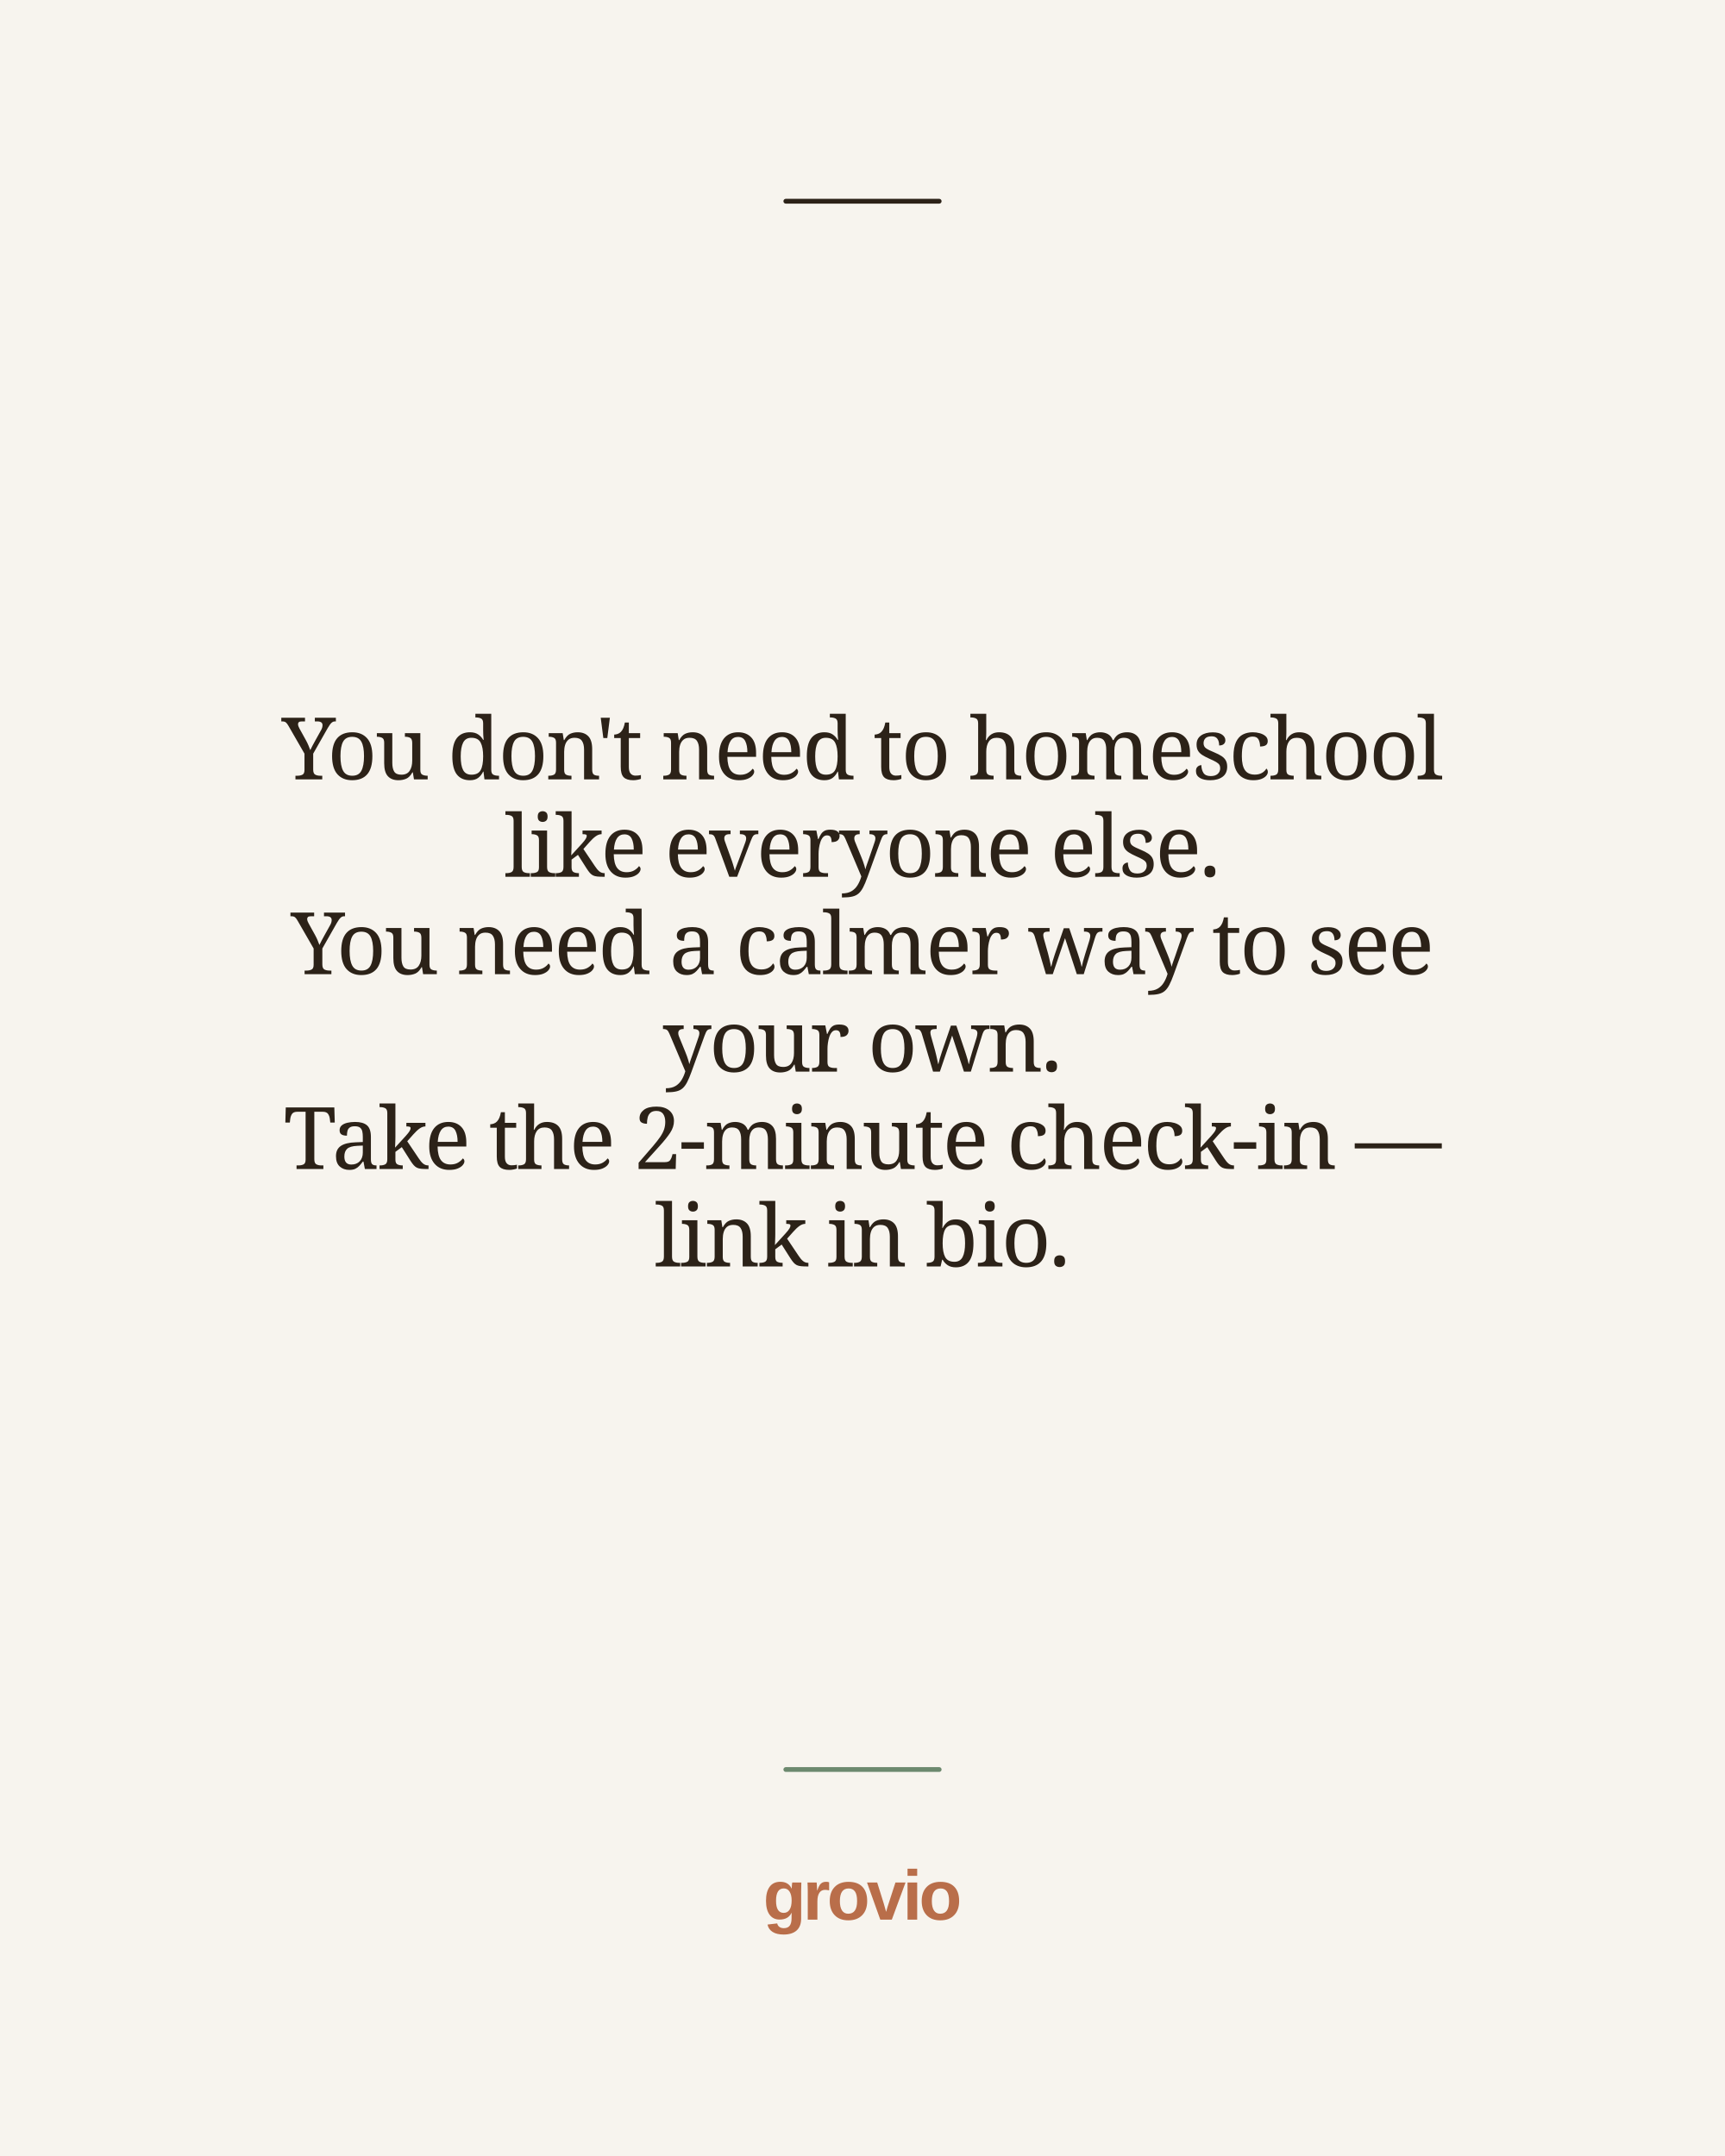
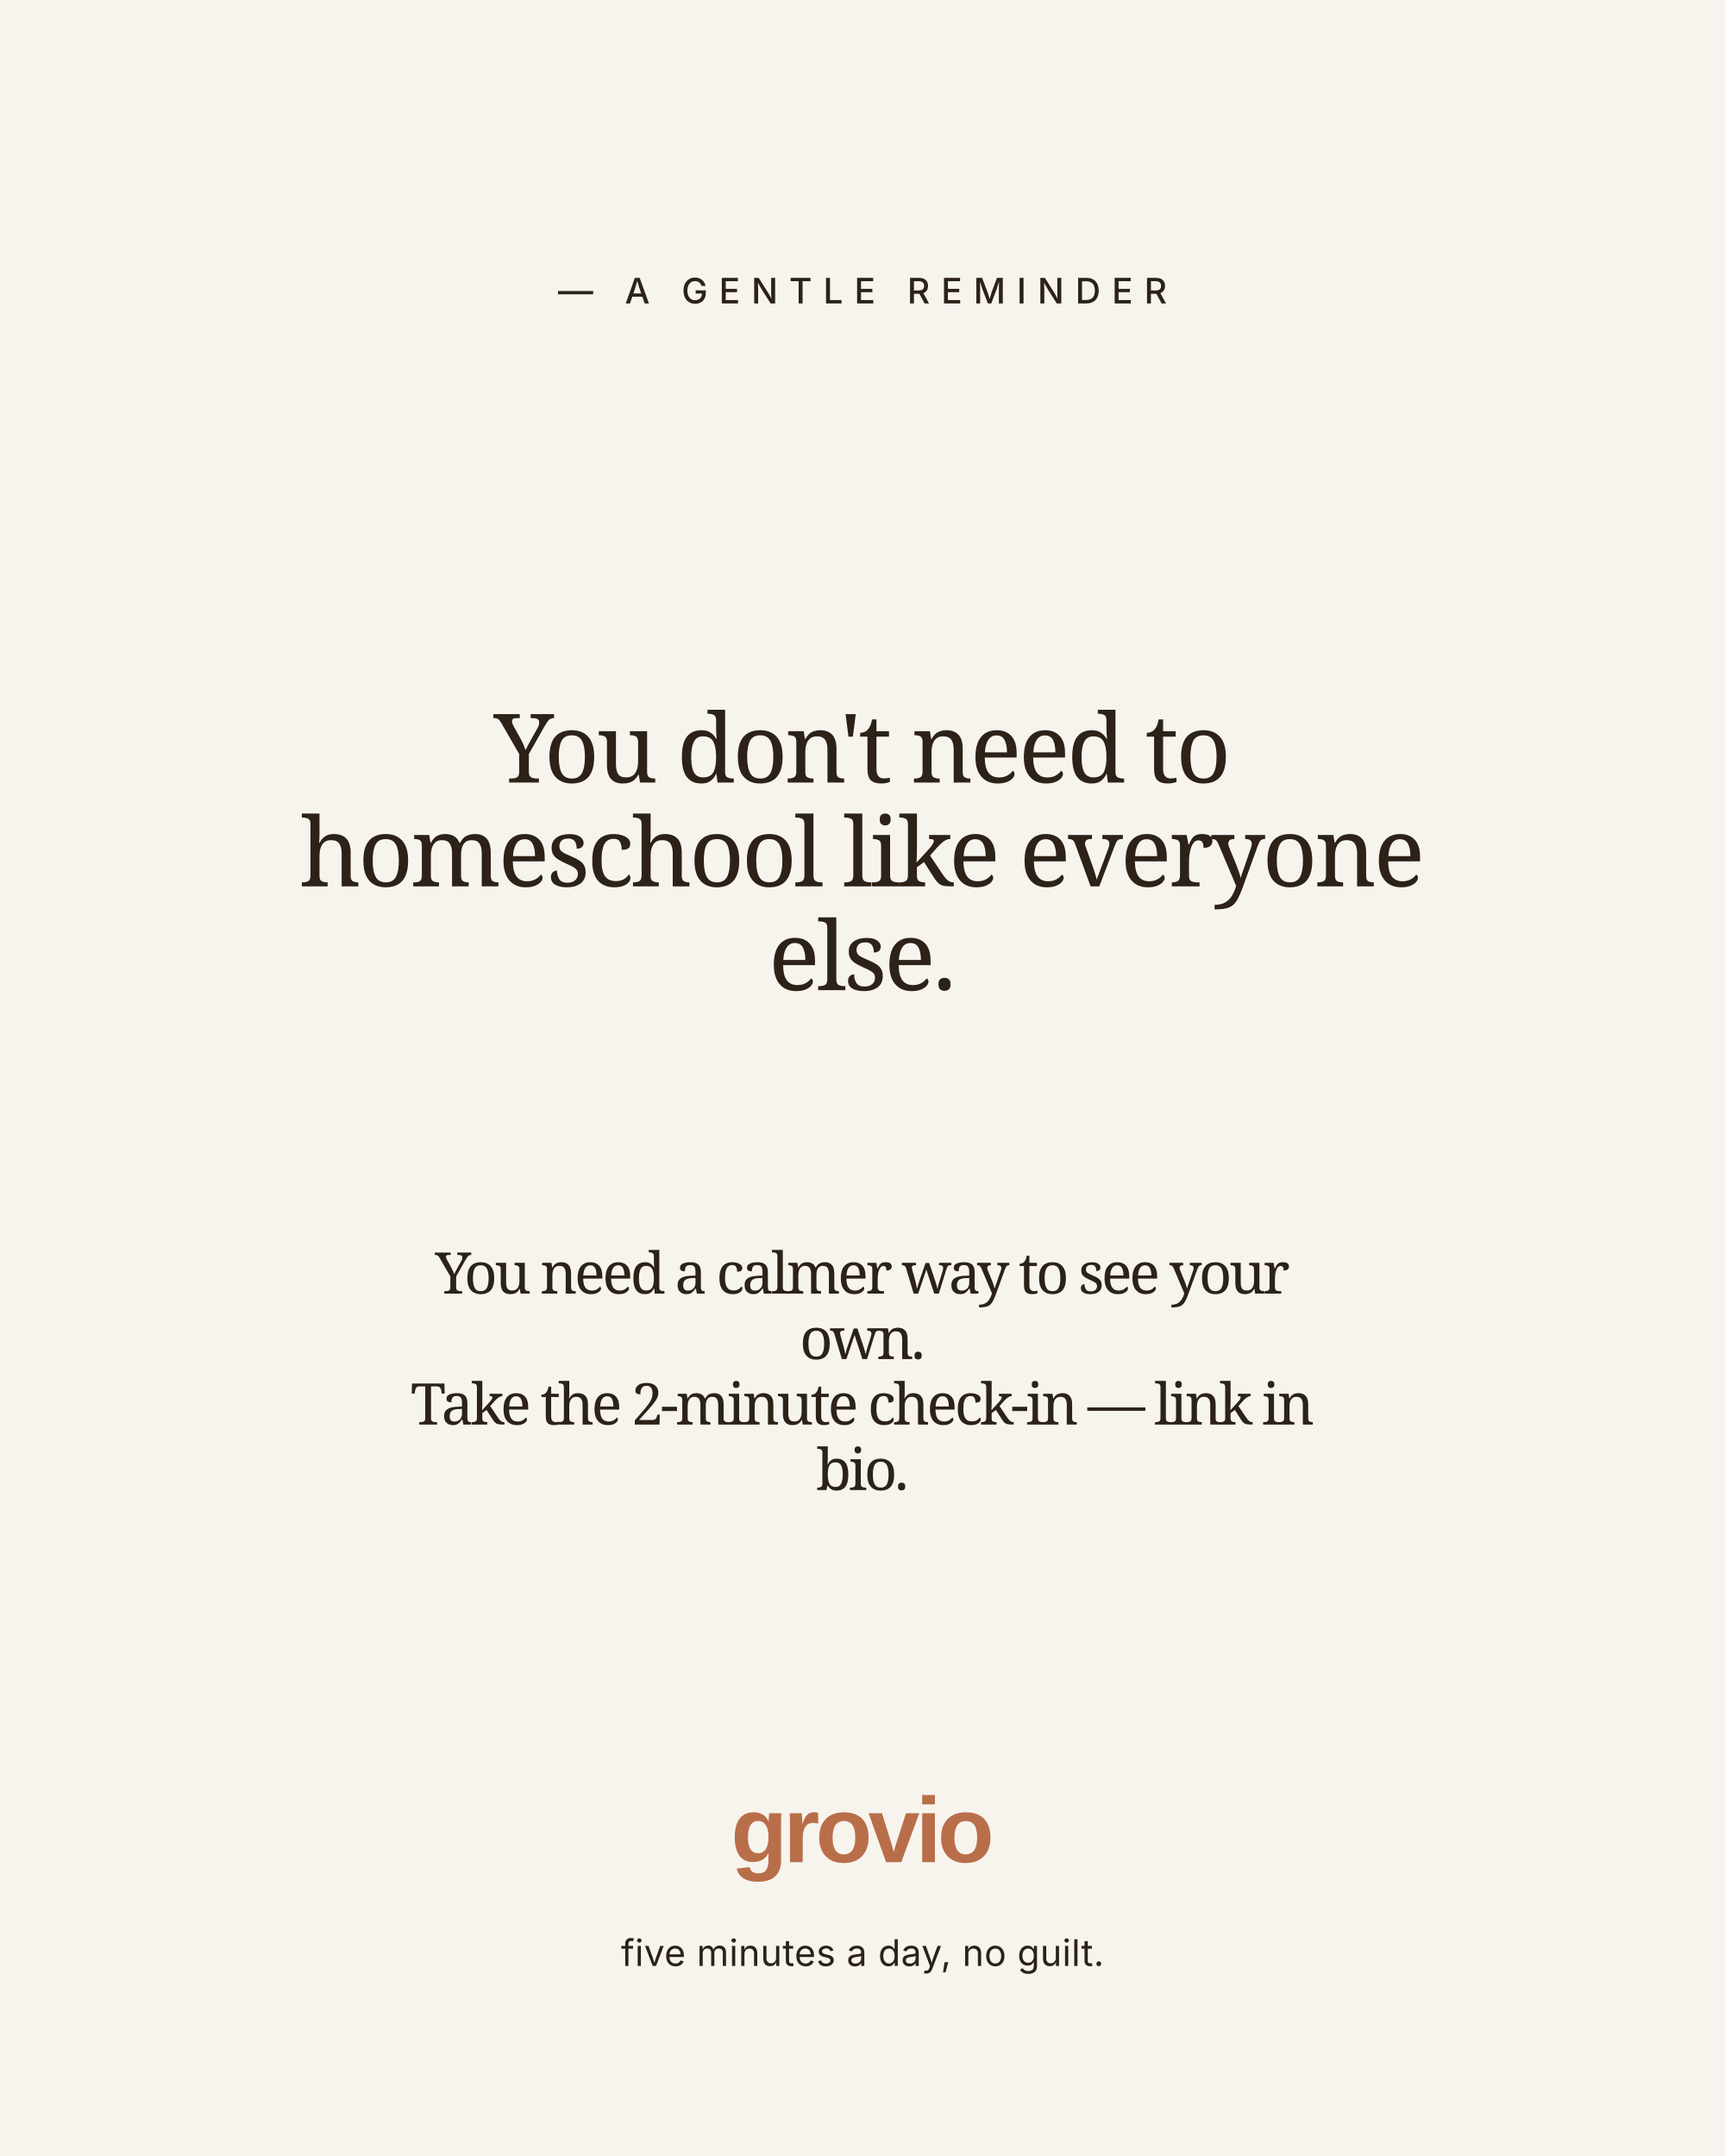
<svg xmlns="http://www.w3.org/2000/svg" width="1080" height="1350" viewBox="0 0 1080 1350" role="img" aria-label="Grovio carousel card">
  <rect width="1080" height="1350" fill="#F7F4EE" />
-   <line x1="492" y1="126" x2="588" y2="126" stroke="#2C2218" stroke-width="3" stroke-linecap="round" />
-   <text x="540" y="488" text-anchor="middle" fill="#2C2218" font-family="'Source Serif 4', Georgia, serif" font-size="54" font-weight="400" font-style="normal" letter-spacing="-1.4">You don't need to homeschool</text>
-   <text x="540" y="549" text-anchor="middle" fill="#2C2218" font-family="'Source Serif 4', Georgia, serif" font-size="54" font-weight="400" font-style="normal" letter-spacing="-1.4">like everyone else.</text>
-   <text x="540" y="610" text-anchor="middle" fill="#2C2218" font-family="'Source Serif 4', Georgia, serif" font-size="54" font-weight="400" font-style="normal" letter-spacing="-1.4">You need a calmer way to see</text>
-   <text x="540" y="671" text-anchor="middle" fill="#2C2218" font-family="'Source Serif 4', Georgia, serif" font-size="54" font-weight="400" font-style="normal" letter-spacing="-1.4">your own.</text>
-   <text x="540" y="732" text-anchor="middle" fill="#2C2218" font-family="'Source Serif 4', Georgia, serif" font-size="54" font-weight="400" font-style="normal" letter-spacing="-1.4">Take the 2-minute check-in —</text>
-   <text x="540" y="793" text-anchor="middle" fill="#2C2218" font-family="'Source Serif 4', Georgia, serif" font-size="54" font-weight="400" font-style="normal" letter-spacing="-1.4">link in bio.</text>
-   <line x1="492" y1="1108" x2="588" y2="1108" stroke="#4A6E4E" stroke-width="3" stroke-linecap="round" opacity="0.8" />
-   <text x="540" y="1202" text-anchor="middle" fill="#B96E4A" font-family="Nunito, Arial, sans-serif" font-size="44" font-weight="800" letter-spacing="-2">grovio</text>
+   <text x="540" y="190" text-anchor="middle" fill="#2C2218" font-family="Inter, Arial, sans-serif" font-size="22" font-weight="500" letter-spacing="7">— A GENTLE REMINDER</text>
+   <text x="540" y="490" text-anchor="middle" fill="#2C2218" font-family="'Source Serif 4', Georgia, serif" font-size="60" font-weight="400" font-style="normal" letter-spacing="-1.8">You don't need to</text>
+   <text x="540" y="555" text-anchor="middle" fill="#2C2218" font-family="'Source Serif 4', Georgia, serif" font-size="60" font-weight="400" font-style="normal" letter-spacing="-1.8">homeschool like everyone</text>
+   <text x="540" y="620" text-anchor="middle" fill="#2C2218" font-family="'Source Serif 4', Georgia, serif" font-size="60" font-weight="400" font-style="normal" letter-spacing="-1.8">else.</text>
+   <text x="540" y="810" text-anchor="middle" fill="#2C2218" font-family="'Source Serif 4', Georgia, serif" font-size="36" font-weight="400" font-style="normal" letter-spacing="-1.8">You need a calmer way to see your</text>
+   <text x="540" y="851" text-anchor="middle" fill="#2C2218" font-family="'Source Serif 4', Georgia, serif" font-size="36" font-weight="400" font-style="normal" letter-spacing="-1.8">own.</text>
+   <text x="540" y="892" text-anchor="middle" fill="#2C2218" font-family="'Source Serif 4', Georgia, serif" font-size="36" font-weight="400" font-style="normal" letter-spacing="-1.8">Take the 2-minute check-in — link in</text>
+   <text x="540" y="933" text-anchor="middle" fill="#2C2218" font-family="'Source Serif 4', Georgia, serif" font-size="36" font-weight="400" font-style="normal" letter-spacing="-1.8">bio.</text>
+   <text x="540" y="1166" text-anchor="middle" fill="#B96E4A" font-family="Nunito, Arial, sans-serif" font-size="58" font-weight="800" letter-spacing="-2.5">grovio</text>
+   <text x="540" y="1231" text-anchor="middle" fill="#2C2218" font-family="Inter, Arial, sans-serif" font-size="23" font-weight="400" letter-spacing="0.2">five minutes a day, no guilt.</text>
</svg>
